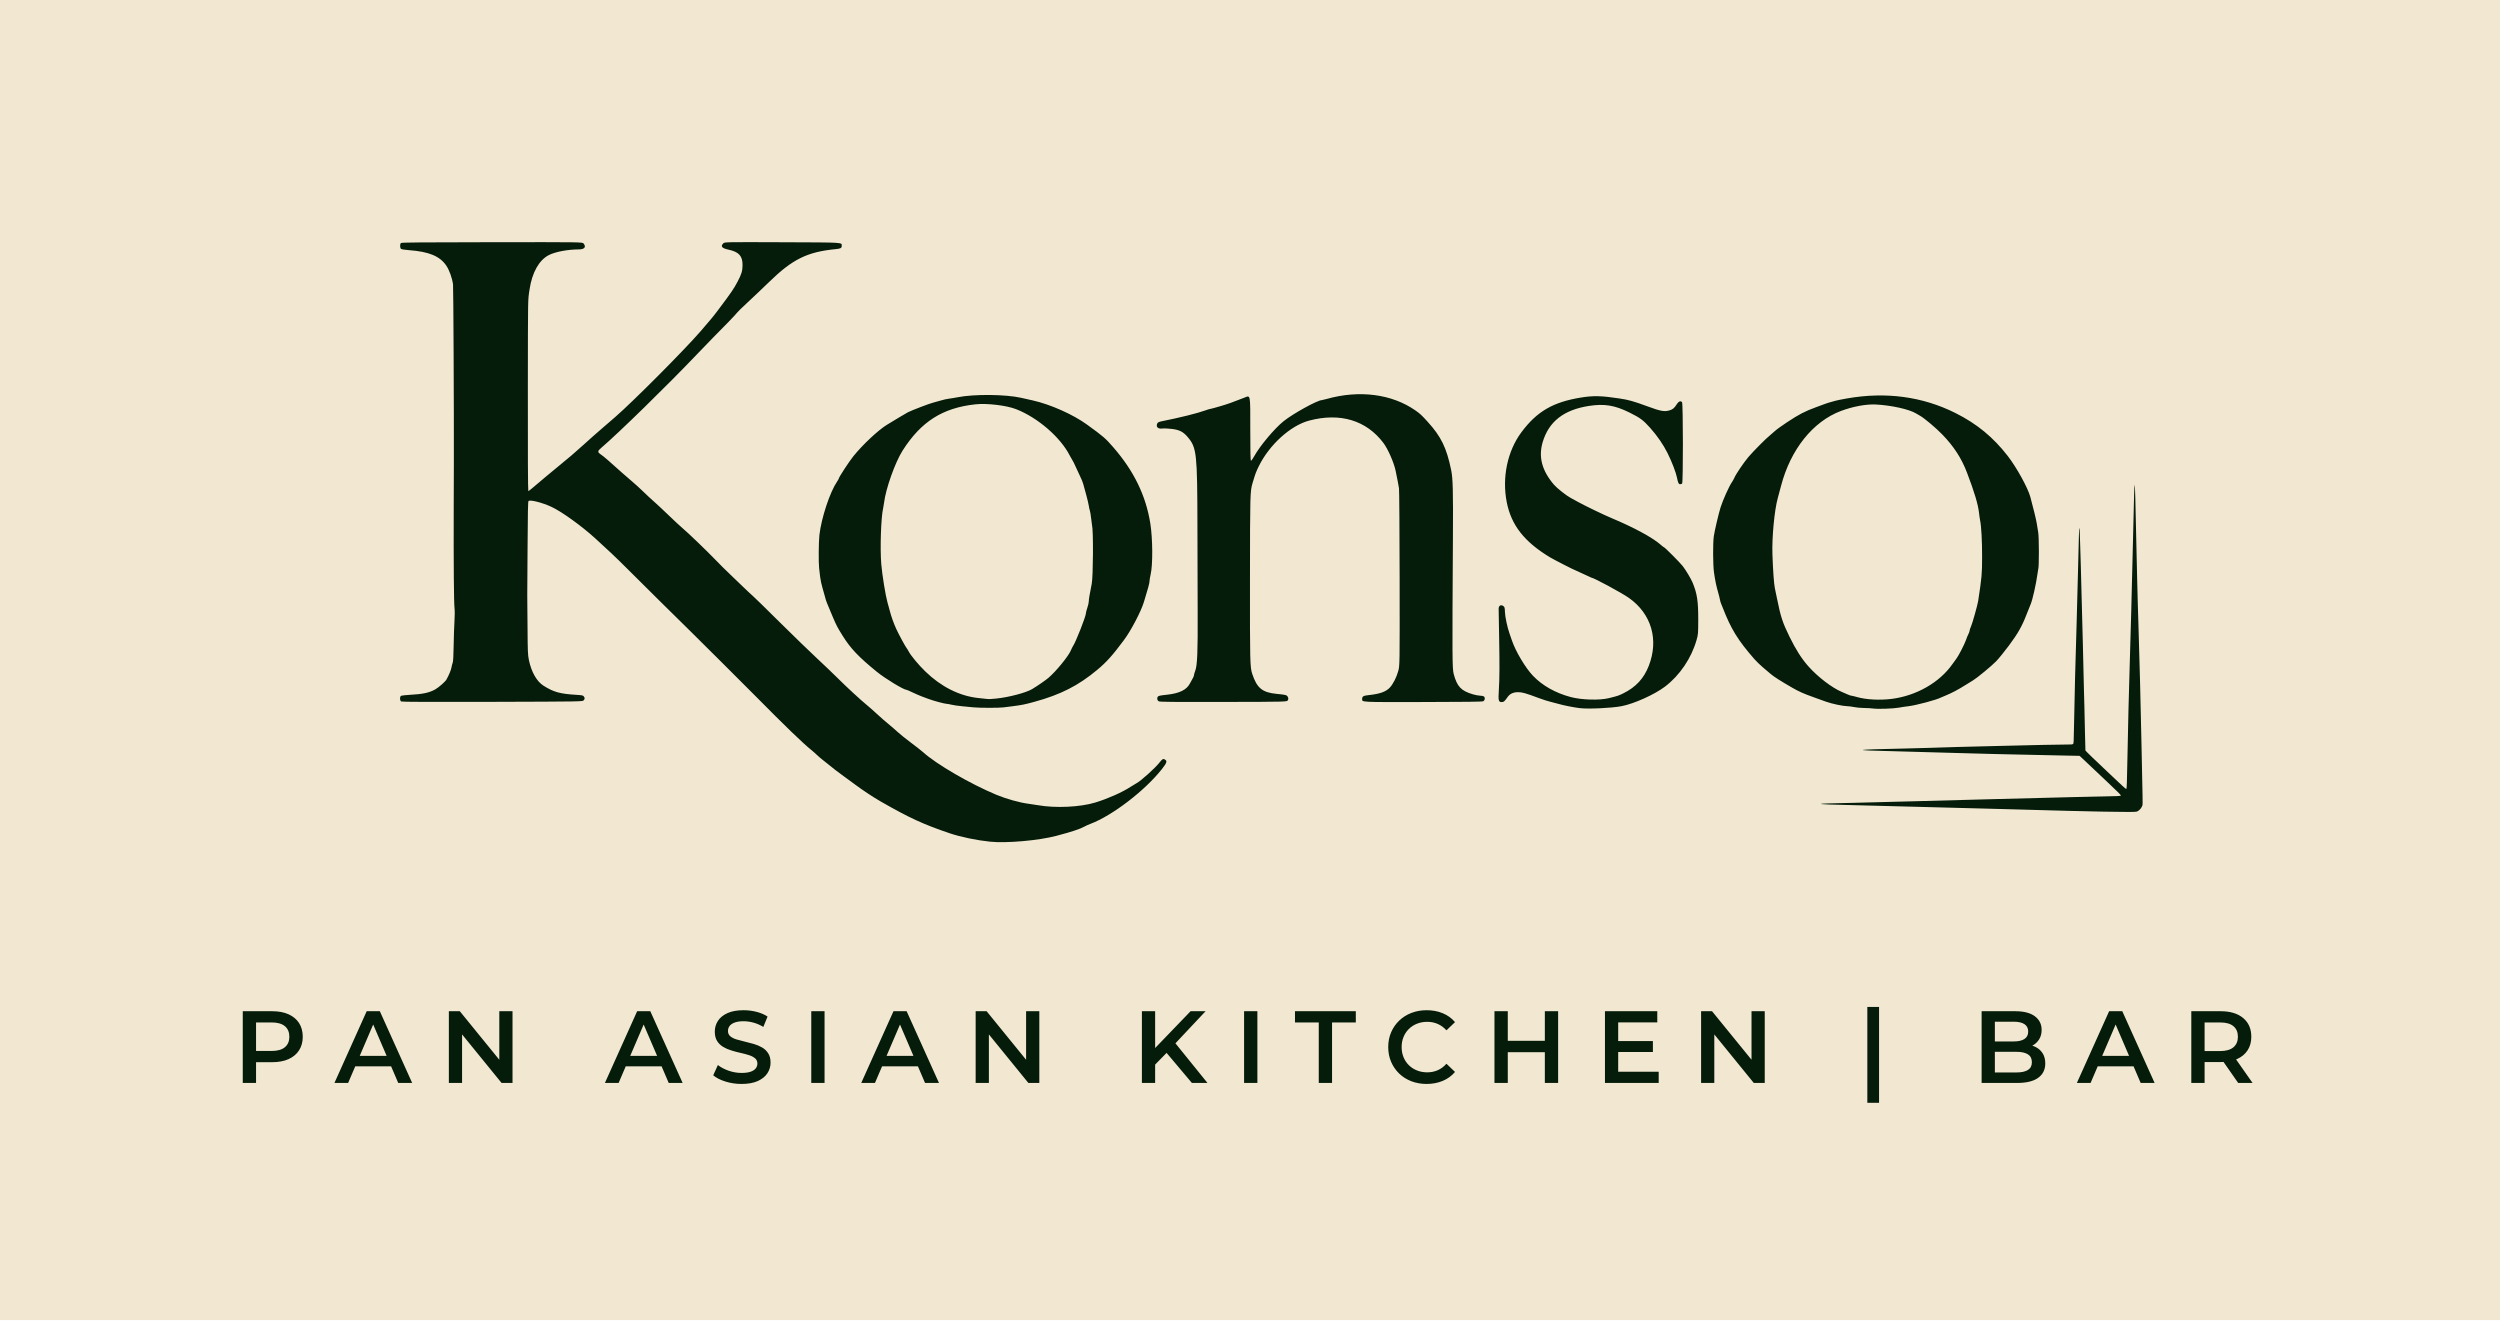
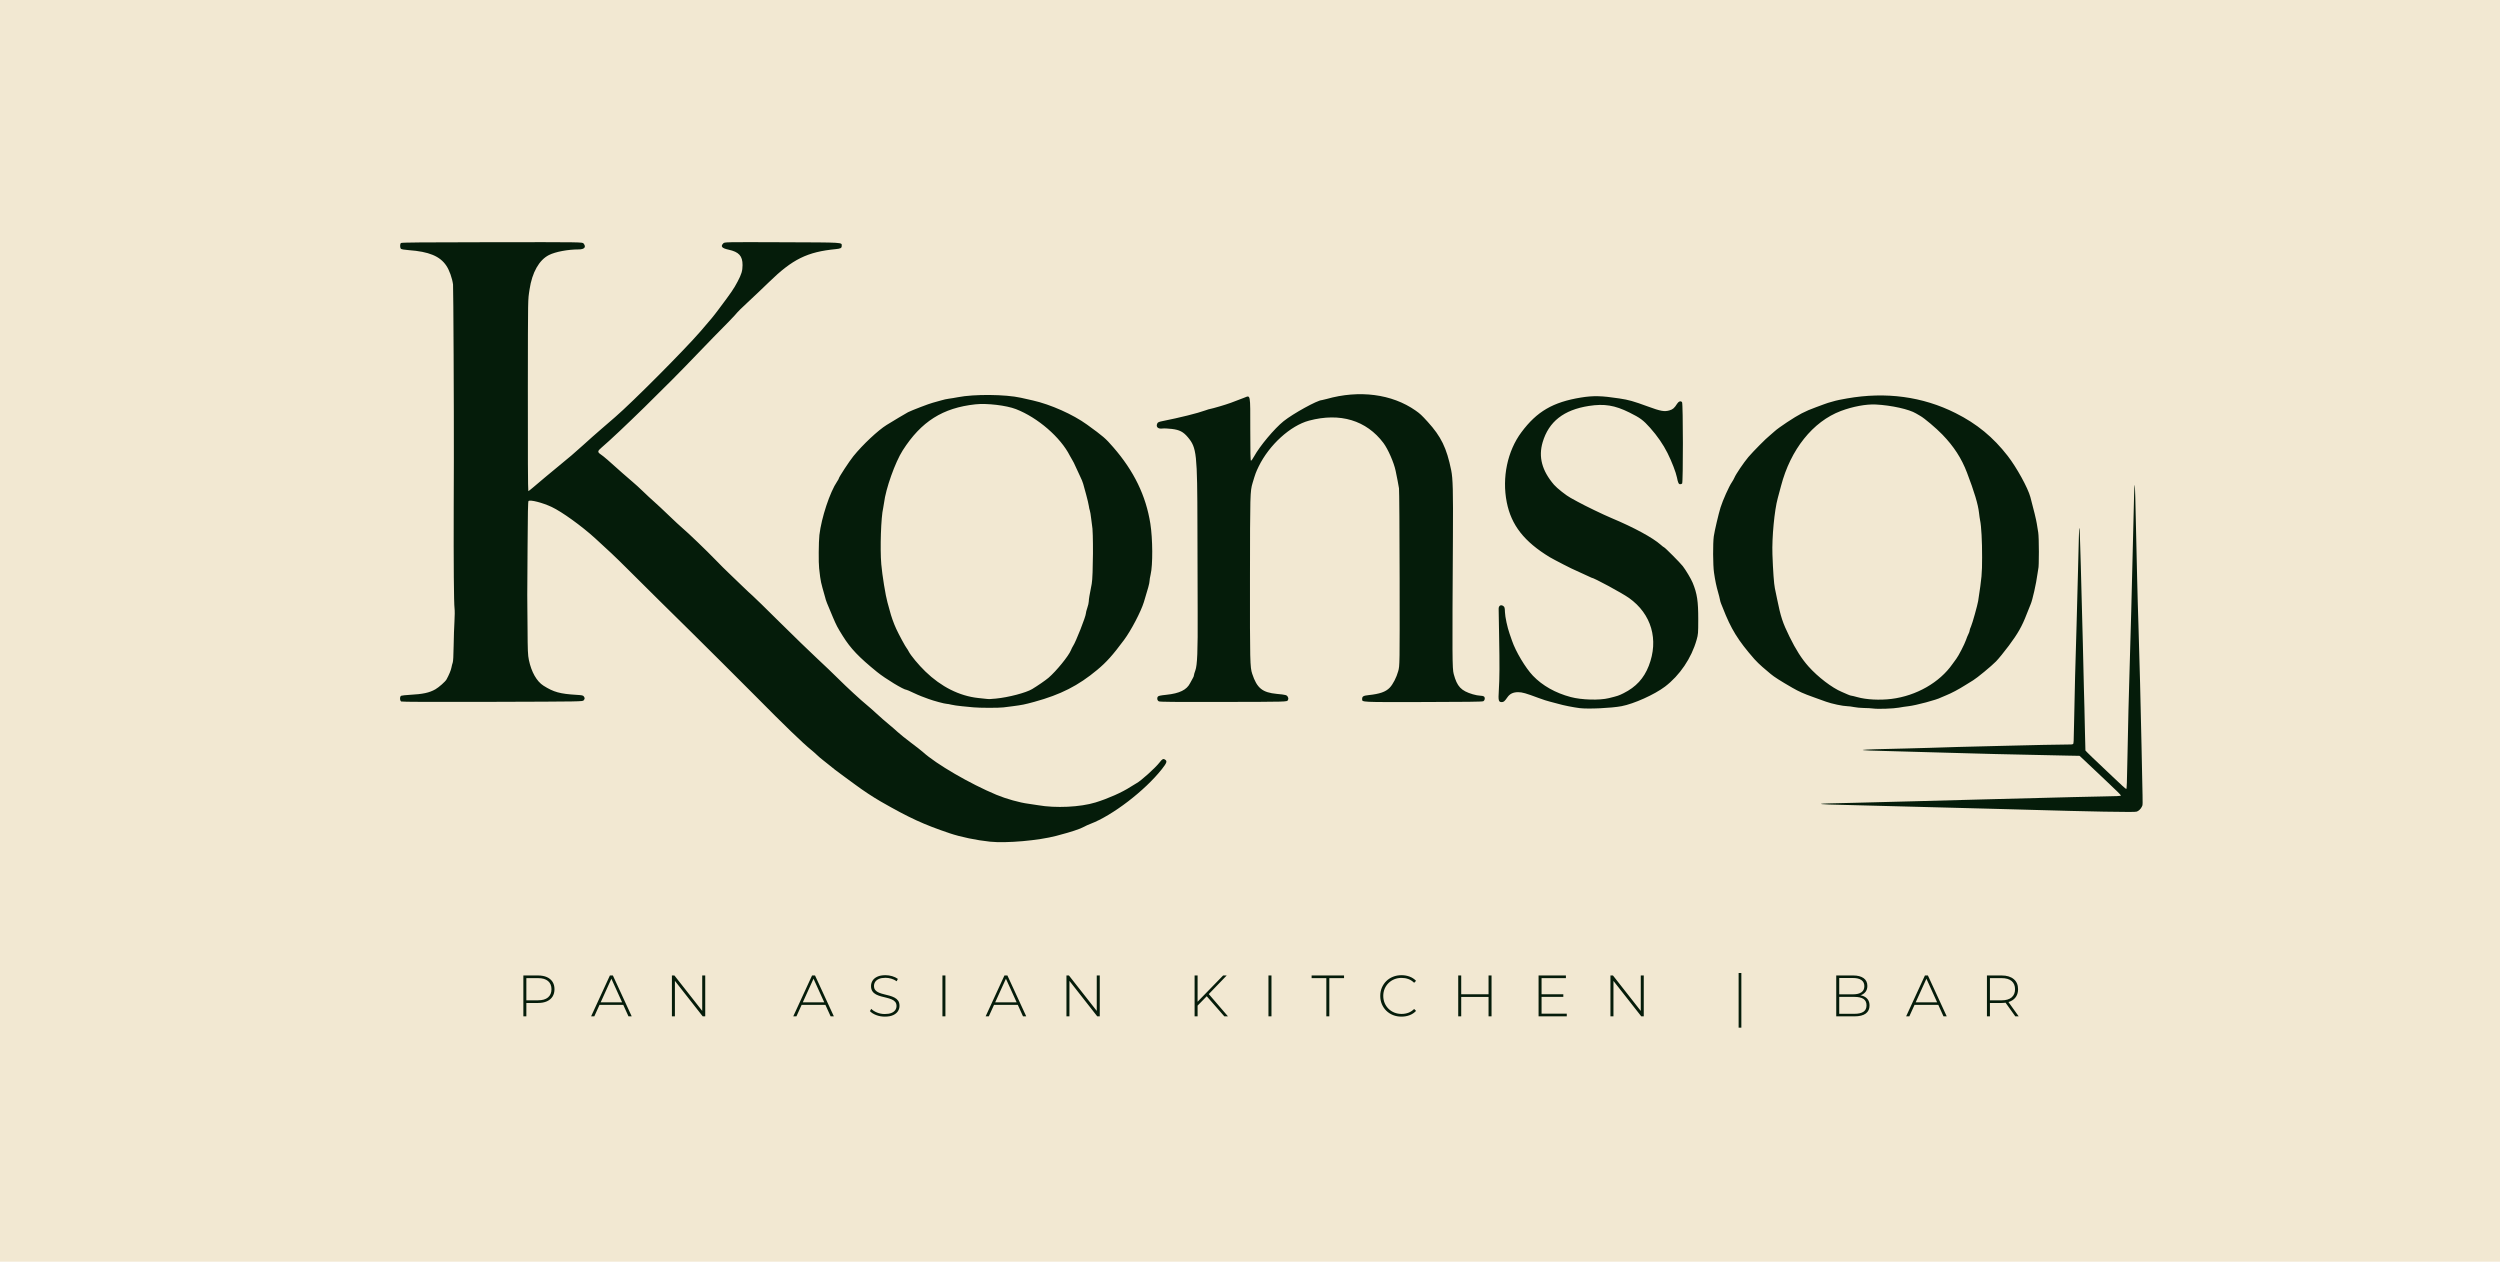
- <svg xmlns="http://www.w3.org/2000/svg" viewBox="105 350 1070 565" width="1070" height="565">
-   <rect x="105" y="350" width="1070" height="565" fill="#F2E8D2" />
+ <svg xmlns="http://www.w3.org/2000/svg" viewBox="105 350 1070 540" width="1070" height="540">
+   <rect x="105" y="350" width="1070" height="540" fill="#F2E8D2" />
  <path transform="translate(260 440)" fill="#051C0A" fill-rule="evenodd" d="M268.75 270.24 C262.92 269.63 256.16 268.23 251.43 266.63 C240.30 262.87 234.21 260.07 222.00 253.07 C218.72 251.19 214.41 248.34 211.02 245.82 C209.59 244.75 207.55 243.26 206.49 242.50 C204.03 240.75 200.64 238.15 199.48 237.12 C198.99 236.69 197.98 235.88 197.23 235.33 C196.49 234.77 195.37 233.83 194.76 233.22 C194.14 232.62 193.01 231.62 192.24 231.00 C188.63 228.09 180.80 220.53 168.58 208.16 C164.50 204.03 143.81 183.41 140.75 180.42 C135.58 175.37 119.15 159.11 113.14 153.10 C108.88 148.83 104.75 144.92 99.62 140.29 C93.80 135.02 85.47 129.03 81.12 126.98 C77.21 125.14 71.88 123.77 71.20 124.45 C70.98 124.67 70.88 129.57 70.80 144.19 C70.75 154.88 70.69 164.07 70.67 164.62 C70.66 165.18 70.67 167.65 70.71 170.12 C70.74 172.60 70.78 176.59 70.79 179.00 C70.84 188.48 70.92 190.38 71.36 192.47 C72.44 197.65 74.72 201.64 77.62 203.48 C81.96 206.22 84.67 206.97 91.69 207.39 C94.17 207.54 94.55 207.62 94.88 208.08 C95.36 208.77 95.35 209.08 94.81 209.73 C94.38 210.27 94.38 210.27 55.80 210.39 C29.46 210.46 17.06 210.42 16.73 210.24 C16.08 209.89 16.05 208.12 16.69 207.79 C16.93 207.67 18.59 207.49 20.38 207.39 C26.01 207.09 28.76 206.50 31.35 205.02 C32.88 204.14 35.59 201.74 36.11 200.80 C37.17 198.87 38.00 196.88 38.22 195.70 C38.35 194.97 38.60 194.04 38.76 193.62 C38.96 193.13 39.10 190.63 39.16 186.38 C39.21 182.80 39.37 178.12 39.51 175.97 C39.65 173.65 39.67 171.36 39.54 170.34 C39.26 168.08 39.12 151.52 39.19 127.25 C39.22 116.46 39.25 107.23 39.25 106.75 C39.30 85.97 39.05 32.92 38.90 31.75 C38.54 29.05 37.31 25.60 36.01 23.69 C33.28 19.63 28.58 17.69 19.96 17.06 C18.22 16.93 16.88 16.71 16.64 16.52 C16.14 16.10 16.12 14.42 16.62 14.00 C16.91 13.77 25.52 13.69 55.64 13.66 C94.29 13.62 94.29 13.62 94.77 14.22 C96.00 15.73 95.16 16.75 92.67 16.75 C88.03 16.76 82.76 17.75 79.98 19.14 C75.75 21.26 72.73 26.60 71.65 33.88 C70.92 38.81 70.97 35.84 70.92 75.75 C70.88 103.76 70.96 120.04 71.12 120.20 C71.17 120.25 72.05 119.58 73.06 118.71 C75.71 116.44 81.45 111.63 83.62 109.88 C88.21 106.16 91.39 103.44 94.75 100.37 C96.74 98.55 100.18 95.49 102.40 93.59 C104.61 91.68 107.25 89.40 108.27 88.52 C115.77 82.04 137.95 59.76 144.78 51.86 C149.53 46.37 150.24 45.51 152.51 42.48 C158.08 35.07 159.03 33.67 160.70 30.51 C162.37 27.33 162.79 25.95 162.81 23.50 C162.84 19.56 161.27 17.81 156.78 16.85 C153.94 16.24 153.29 15.44 154.57 14.16 C155.14 13.59 155.14 13.59 179.75 13.68 C206.85 13.78 205.25 13.68 205.25 15.28 C205.25 16.17 204.78 16.42 202.74 16.62 C190.52 17.80 184.19 20.92 174.14 30.73 C171.65 33.15 167.57 37.03 165.06 39.35 C162.55 41.68 160.50 43.68 160.50 43.79 C160.50 43.99 154.31 50.43 150.22 54.48 C149.17 55.52 146.07 58.74 143.32 61.62 C130.79 74.79 109.59 95.51 102.43 101.59 C100.67 103.09 100.64 103.50 102.25 104.58 C103.40 105.35 105.48 107.14 111.46 112.53 C112.74 113.68 114.66 115.34 115.71 116.21 C116.76 117.08 118.81 118.94 120.25 120.35 C121.69 121.76 123.83 123.74 125.00 124.76 C126.17 125.78 128.98 128.41 131.25 130.60 C133.52 132.79 136.12 135.21 137.04 135.98 C139.51 138.05 147.39 145.63 151.25 149.63 C153.11 151.56 155.64 154.09 156.88 155.24 C158.11 156.40 160.70 158.88 162.62 160.76 C164.55 162.63 166.57 164.53 167.12 164.98 C167.68 165.43 172.91 170.54 178.75 176.34 C184.60 182.13 191.80 189.12 194.75 191.85 C197.71 194.59 201.71 198.42 203.64 200.35 C207.24 203.95 213.52 209.74 215.99 211.74 C216.75 212.35 218.67 214.04 220.25 215.50 C221.83 216.96 224.08 218.93 225.25 219.88 C226.42 220.83 228.19 222.36 229.19 223.29 C230.19 224.21 232.78 226.29 234.94 227.91 C237.11 229.53 239.38 231.31 240.00 231.87 C245.76 237.08 260.12 245.43 271.46 250.17 C275.61 251.90 281.47 253.54 285.12 254.00 C286.23 254.14 288.06 254.42 289.21 254.62 C296.83 255.96 307.33 255.46 313.88 253.45 C319.27 251.79 325.28 249.12 328.88 246.77 C329.84 246.14 330.99 245.44 331.44 245.21 C333.28 244.26 339.45 238.70 341.26 236.37 C342.46 234.81 342.86 234.60 343.66 235.13 C344.65 235.77 344.40 236.51 342.23 239.25 C334.96 248.44 321.11 259.05 311.74 262.60 C310.85 262.93 309.61 263.49 308.99 263.85 C307.22 264.84 303.52 266.05 297.12 267.74 C289.48 269.76 275.75 270.96 268.75 270.24 Z M646.75 213.25 C645.99 213.14 644.19 213.03 642.75 213.02 C641.31 213.00 639.39 212.82 638.50 212.62 C637.61 212.43 636.31 212.26 635.62 212.25 C633.80 212.23 628.94 211.20 626.50 210.31 C625.33 209.89 622.97 209.04 621.25 208.42 C616.87 206.86 615.01 206.02 612.08 204.34 C606.88 201.34 604.33 199.71 602.83 198.44 C601.98 197.72 600.41 196.38 599.33 195.47 C598.26 194.55 596.70 193.04 595.87 192.09 C588.84 184.05 585.88 179.25 582.34 170.12 C582.12 169.57 581.80 168.77 581.62 168.34 C581.43 167.90 581.21 167.12 581.12 166.59 C581.03 166.06 580.70 164.72 580.38 163.62 C579.62 161.01 579.09 158.51 578.60 155.12 C578.13 151.91 578.08 142.48 578.51 139.50 C578.85 137.15 580.54 129.96 581.39 127.20 C582.34 124.15 585.03 118.14 586.24 116.39 C586.63 115.82 587.12 114.95 587.33 114.45 C587.96 112.93 591.29 108.01 593.30 105.62 C595.27 103.29 601.06 97.44 602.38 96.47 C602.79 96.16 603.74 95.33 604.50 94.62 C606.23 93.01 613.15 88.43 616.12 86.92 C618.35 85.80 619.59 85.27 622.25 84.29 C623.01 84.02 624.54 83.45 625.65 83.03 C626.77 82.61 628.19 82.15 628.81 82.02 C629.43 81.88 630.21 81.66 630.55 81.53 C630.90 81.40 633.13 80.95 635.52 80.53 C652.16 77.60 667.89 79.72 682.00 86.81 C691.12 91.39 698.09 97.12 704.31 105.15 C708.13 110.08 712.94 118.81 714.00 122.75 C715.39 127.90 716.54 132.66 716.74 134.06 C716.86 134.92 717.14 136.64 717.36 137.88 C717.72 139.92 717.74 152.91 717.38 153.49 C717.33 153.57 717.17 154.59 717.02 155.76 C716.51 159.71 714.90 166.85 714.13 168.59 C713.81 169.30 713.03 171.26 712.38 172.95 C710.43 178.04 708.65 181.16 704.76 186.38 C702.81 188.99 700.35 192.01 699.29 193.09 C697.36 195.07 691.13 200.21 689.50 201.17 C689.02 201.45 687.56 202.36 686.25 203.18 C683.29 205.06 680.15 206.72 677.89 207.62 C676.94 207.99 675.98 208.40 675.77 208.52 C673.96 209.51 664.99 211.91 661.75 212.27 C660.58 212.40 658.78 212.67 657.75 212.87 C655.50 213.30 648.67 213.54 646.75 213.25 Z M521.12 213.08 C518.44 212.75 514.07 211.88 512.03 211.27 C510.71 210.88 509.01 210.43 508.25 210.27 C507.49 210.12 505.36 209.42 503.50 208.73 C498.04 206.69 496.52 206.26 494.77 206.25 C492.64 206.25 491.20 206.94 490.16 208.46 C488.99 210.15 488.58 210.50 487.76 210.50 C486.38 210.50 486.22 209.87 486.49 205.61 C486.82 200.27 486.85 194.64 486.62 182.25 C486.51 176.27 486.42 170.99 486.42 170.53 C486.42 169.16 487.47 168.62 488.50 169.45 C488.98 169.83 489.06 170.18 489.12 172.01 C489.18 174.04 490.16 178.57 491.11 181.25 C491.33 181.87 491.79 183.20 492.14 184.22 C493.72 188.86 497.92 195.89 501.09 199.21 C505.12 203.43 510.73 206.60 517.25 208.33 C521.93 209.58 529.58 209.80 533.62 208.80 C537.49 207.84 537.82 207.73 539.88 206.70 C545.18 204.05 548.57 200.38 550.67 195.00 C555.04 183.80 551.83 172.77 542.21 165.93 C539.24 163.82 527.09 157.25 526.15 157.25 C526.10 157.25 524.52 156.52 522.63 155.63 C520.75 154.73 519.15 154.00 519.07 154.00 C518.77 154.00 509.91 149.45 508.29 148.47 C497.35 141.83 491.83 134.77 489.89 124.96 C487.80 114.37 490.18 103.03 496.18 94.98 C502.79 86.11 509.65 82.11 521.62 80.15 C526.92 79.29 530.44 79.37 538.05 80.53 C542.21 81.17 543.95 81.66 550.24 83.96 C555.79 86.00 557.35 86.28 559.55 85.64 C561.01 85.21 561.62 84.67 562.84 82.75 C563.48 81.74 564.42 81.47 564.92 82.15 C565.38 82.77 565.41 116.49 564.95 116.95 C564.79 117.11 564.40 117.25 564.11 117.25 C563.47 117.25 563.17 116.61 562.74 114.38 C562.32 112.22 560.48 107.46 558.69 103.89 C556.86 100.24 554.31 96.54 551.26 93.12 C548.31 89.81 547.00 88.84 542.38 86.55 C536.12 83.44 531.64 82.72 525.05 83.74 C514.28 85.42 507.88 90.43 505.26 99.25 C503.39 105.56 504.95 111.45 510.12 117.48 C511.35 118.92 515.45 122.16 517.21 123.08 C517.57 123.28 518.94 124.03 520.25 124.75 C523.44 126.51 531.20 130.26 534.76 131.75 C544.33 135.76 552.37 140.12 555.78 143.15 C556.46 143.76 557.10 144.25 557.21 144.25 C557.53 144.25 564.06 150.81 565.22 152.30 C566.53 153.98 568.79 157.78 569.47 159.44 C571.37 164.06 571.86 167.30 571.85 175.12 C571.84 181.18 571.82 181.45 571.15 183.84 C568.96 191.64 563.93 199.09 557.62 203.87 C553.16 207.26 544.30 211.25 539.00 212.25 C534.65 213.07 524.76 213.53 521.12 213.08 Z M261.62 212.74 C260.66 212.64 258.47 212.43 256.75 212.27 C255.03 212.11 252.99 211.81 252.21 211.61 C251.44 211.41 250.54 211.25 250.21 211.25 C249.37 211.25 244.43 209.92 242.38 209.14 C241.41 208.77 240.06 208.27 239.38 208.02 C238.69 207.77 237.03 207.04 235.69 206.41 C234.36 205.77 233.15 205.25 233.00 205.25 C231.79 205.25 223.91 200.47 220.34 197.57 C212.57 191.25 209.08 187.59 205.74 182.25 C203.39 178.49 203.02 177.77 201.48 174.17 C198.80 167.86 198.52 167.15 198.15 165.62 C197.95 164.80 197.44 163.01 197.03 161.65 C196.61 160.28 196.16 158.15 196.02 156.90 C195.88 155.65 195.69 154.01 195.59 153.25 C195.30 150.98 195.38 141.81 195.70 139.00 C196.57 131.57 200.20 120.61 203.29 116.08 C203.68 115.51 204.00 114.94 204.00 114.81 C204.00 114.29 208.49 107.43 210.25 105.25 C214.25 100.31 220.79 94.17 224.49 91.88 C226.91 90.37 232.89 86.81 233.63 86.43 C235.22 85.62 242.73 82.74 244.27 82.36 C245.15 82.14 246.72 81.70 247.75 81.39 C248.78 81.07 250.30 80.73 251.12 80.64 C251.95 80.54 253.69 80.26 255.00 80.00 C261.90 78.64 275.38 78.76 282.00 80.25 C283.31 80.54 285.58 81.05 287.06 81.39 C294.67 83.11 304.26 87.39 310.25 91.73 C317.28 96.83 318.13 97.56 321.47 101.41 C330.35 111.62 335.45 122.13 337.35 134.12 C338.37 140.62 338.44 151.80 337.47 155.88 C337.22 156.97 337.00 158.25 337.00 158.72 C337.00 159.55 336.32 162.08 334.59 167.66 C333.32 171.79 329.08 179.89 326.08 183.91 C321.24 190.43 318.57 193.41 314.59 196.72 C306.51 203.46 298.96 207.30 287.72 210.38 C283.53 211.53 282.47 211.74 278.38 212.27 C277.14 212.42 275.39 212.65 274.50 212.76 C272.55 213.02 264.08 213.00 261.62 212.74 Z M341.00 210.18 C340.28 209.82 340.07 208.85 340.56 208.17 C340.82 207.81 341.56 207.65 344.20 207.37 C349.86 206.78 352.94 205.26 354.38 202.36 C354.80 201.52 355.33 200.54 355.57 200.18 C355.81 199.81 356.00 199.30 356.00 199.04 C356.00 198.78 356.27 197.84 356.60 196.97 C357.44 194.73 357.68 188.80 357.60 172.00 C357.57 164.64 357.53 148.16 357.50 135.38 C357.44 104.02 357.19 101.68 353.43 97.17 C351.47 94.82 349.83 93.97 346.52 93.58 C344.93 93.40 343.16 93.31 342.59 93.40 C340.72 93.67 339.70 92.81 340.24 91.41 C340.49 90.76 340.84 90.57 342.50 90.24 C350.11 88.72 357.61 86.85 360.88 85.65 C361.84 85.30 362.80 85.01 363.02 85.01 C363.24 85.00 365.15 84.49 367.27 83.86 C370.65 82.86 372.65 82.15 377.55 80.21 C380.28 79.13 380.12 78.33 380.12 93.83 C380.12 103.61 380.20 107.11 380.41 107.18 C380.57 107.23 381.18 106.40 381.76 105.33 C384.17 100.93 390.42 93.46 394.37 90.28 C398.42 87.03 408.90 81.25 410.76 81.25 C410.93 81.25 411.81 81.04 412.72 80.78 C426.74 76.80 440.76 78.62 450.88 85.72 C452.79 87.06 453.45 87.68 456.03 90.51 C461.79 96.83 464.17 101.71 466.11 111.25 C466.83 114.78 466.97 120.01 466.85 139.75 C466.54 191.52 466.56 196.15 467.19 198.48 C468.63 203.85 470.32 205.65 475.34 207.15 C476.44 207.48 477.86 207.75 478.50 207.75 C479.13 207.75 479.85 207.90 480.10 208.07 C480.72 208.53 480.55 209.78 479.81 210.14 C479.40 210.35 472.17 210.44 454.22 210.47 C426.96 210.52 428.00 210.58 428.00 209.17 C428.00 208.05 428.50 207.75 430.75 207.51 C435.56 207.00 438.09 206.11 439.80 204.33 C441.18 202.90 442.71 199.92 443.44 197.25 C444.09 194.88 444.09 194.88 444.04 157.62 C444.01 137.14 443.89 119.76 443.77 119.00 C443.53 117.47 442.93 114.36 442.33 111.50 C441.59 107.96 439.06 102.21 437.13 99.62 C429.83 89.89 418.54 86.49 405.27 90.03 C397.30 92.16 388.23 100.41 383.73 109.62 C382.52 112.11 382.31 112.67 381.10 116.73 C380.05 120.28 380.02 121.30 379.99 157.41 C379.95 193.33 380.01 195.54 380.95 198.40 C382.97 204.52 385.27 206.40 391.50 206.99 C395.38 207.35 395.79 207.47 396.20 208.32 C396.47 208.88 396.47 209.12 396.20 209.69 C395.87 210.38 395.87 210.38 368.75 210.43 C347.43 210.48 341.49 210.42 341.00 210.18 Z M654.58 209.13 C665.19 207.80 675.15 202.11 680.65 194.22 C681.19 193.45 681.93 192.44 682.29 191.97 C683.22 190.79 685.85 185.68 686.46 183.88 C686.73 183.05 687.19 181.93 687.48 181.38 C687.77 180.84 688.00 180.16 688.00 179.88 C688.00 179.60 688.28 178.78 688.62 178.05 C689.17 176.88 691.39 168.93 691.65 167.25 C693.22 156.88 693.32 155.76 693.34 148.50 C693.36 141.68 693.01 135.15 692.49 132.75 C692.36 132.13 692.14 130.64 692.01 129.43 C691.62 125.88 690.01 120.50 686.87 112.28 C684.53 106.15 681.26 101.09 676.32 95.98 C673.63 93.20 668.64 88.99 666.85 87.99 C666.32 87.70 665.52 87.23 665.08 86.96 C662.14 85.17 654.57 83.48 647.88 83.13 C643.76 82.91 638.01 83.98 632.90 85.90 C620.88 90.44 611.35 102.38 607.27 118.02 C606.82 119.73 606.19 122.08 605.87 123.25 C604.46 128.34 603.35 140.06 603.60 147.25 C603.84 154.25 604.26 160.00 604.64 161.75 C604.84 162.64 605.27 164.73 605.60 166.38 C607.15 174.03 607.96 176.49 610.87 182.43 C613.63 188.07 616.10 191.95 619.06 195.27 C623.06 199.76 629.13 204.40 633.28 206.13 C634.16 206.50 635.35 207.02 635.92 207.28 C636.50 207.54 637.14 207.75 637.35 207.75 C637.56 207.75 638.72 208.03 639.93 208.37 C643.80 209.46 649.52 209.76 654.58 209.13 Z M271.29 208.99 C276.63 208.47 284.17 206.49 286.75 204.93 C289.08 203.53 292.52 201.16 293.78 200.08 C297.05 197.28 302.40 190.72 303.35 188.32 C303.62 187.66 304.02 186.84 304.26 186.50 C305.44 184.79 309.74 173.85 309.76 172.54 C309.76 172.17 310.04 171.09 310.38 170.12 C310.72 169.16 311.00 167.93 311.00 167.38 C311.00 166.50 311.31 164.66 312.26 159.86 C312.89 156.72 312.99 136.80 312.39 134.79 C312.33 134.56 312.15 133.21 312.00 131.79 C311.84 130.37 311.60 128.90 311.46 128.54 C311.31 128.17 311.11 127.26 311.01 126.50 C310.90 125.74 310.40 123.61 309.89 121.75 C309.38 119.89 308.80 117.80 308.61 117.09 C308.42 116.38 307.82 114.90 307.26 113.81 C306.71 112.71 305.86 110.88 305.38 109.75 C304.89 108.62 304.29 107.40 304.03 107.04 C303.77 106.67 303.27 105.78 302.90 105.06 C298.93 97.18 289.18 88.74 279.83 85.10 C275.72 83.51 267.39 82.52 262.50 83.05 C248.49 84.56 239.28 90.39 231.38 102.74 C228.13 107.81 224.10 119.14 223.36 125.28 C223.27 126.02 223.11 127.02 222.99 127.50 C222.07 131.29 221.62 144.77 222.19 151.50 C222.58 156.11 224.04 165.08 224.83 167.79 C225.17 168.94 225.61 170.55 225.82 171.38 C226.42 173.76 227.46 176.70 228.57 179.12 C229.66 181.51 232.56 186.87 233.11 187.50 C233.29 187.71 233.64 188.27 233.88 188.75 C234.78 190.53 238.08 194.51 241.06 197.40 C247.79 203.93 255.63 207.87 263.62 208.74 C265.00 208.89 266.46 209.05 266.88 209.09 C268.35 209.26 268.73 209.25 271.29 208.99 Z" />
  <path transform="translate(260 440)" fill="#051C0A" fill-rule="evenodd" d="M745.54 257.39 C738.38 257.26 724.76 256.93 714.92 256.63 C711.26 256.52 706.75 256.39 704.90 256.35 C703.05 256.31 698.29 256.18 694.32 256.07 C690.35 255.96 684.32 255.80 680.93 255.72 C669.38 255.45 657.96 255.15 653.75 255.01 C651.43 254.93 646.77 254.81 643.38 254.74 C627.91 254.40 623.56 254.23 624.52 254.03 C625.03 253.91 627.56 253.84 638.26 253.61 C646.07 253.45 658.82 253.11 665.38 252.91 C671.47 252.71 676.68 252.57 693.62 252.15 C716.29 251.59 724.48 251.38 732.22 251.16 C736.23 251.05 741.88 250.93 744.77 250.88 C751.22 250.79 752.75 250.71 752.75 250.46 C752.75 250.26 750.73 248.26 746.70 244.47 C745.25 243.12 742.39 240.41 740.34 238.46 C738.29 236.50 736.26 234.59 735.83 234.21 L735.04 233.50 L729.71 233.40 C719.44 233.20 703.87 232.86 699.01 232.73 C696.31 232.66 691.77 232.53 688.92 232.46 C686.07 232.38 681.53 232.26 678.83 232.18 C669.33 231.89 659.45 231.62 655.99 231.54 C636.48 231.10 637.55 230.84 660.82 230.35 C664.48 230.28 669.09 230.15 671.05 230.07 C675.97 229.88 687.64 229.56 701.88 229.23 C708.47 229.07 716.49 228.88 719.70 228.81 C722.91 228.73 726.99 228.67 728.76 228.67 C731.63 228.67 732.01 228.64 732.26 228.42 C732.54 228.19 732.55 227.91 732.70 219.70 C732.97 205.43 733.25 194.33 733.77 177.66 C733.99 170.59 734.17 163.76 734.40 153.83 C734.74 139.28 734.83 136.41 734.96 136.20 C735.07 136.00 735.09 136.00 735.09 136.25 C735.10 136.40 735.19 139.30 735.30 142.69 C735.41 146.09 735.54 150.40 735.59 152.29 C735.63 154.18 735.76 159.04 735.87 163.08 C736.36 180.96 736.60 190.39 736.91 204.64 C736.99 208.03 737.08 211.68 737.13 212.76 C737.17 213.84 737.27 218.38 737.35 222.85 C737.42 227.32 737.52 231.09 737.56 231.21 C737.62 231.41 742.58 236.21 746.31 239.67 C746.96 240.28 748.16 241.41 748.97 242.19 C752.65 245.72 754.88 247.74 755.04 247.69 C755.26 247.62 755.35 245.10 755.55 233.99 C755.80 220.53 756.14 206.50 756.47 196.30 C756.66 190.54 756.97 179.63 757.17 171.63 C757.48 159.23 757.67 151.36 757.80 146.06 C758.40 120.17 758.49 117.20 758.66 117.66 C758.80 118.03 758.96 123.64 759.28 139.19 C759.39 144.89 759.58 153.03 759.69 157.27 C759.80 161.51 759.93 166.43 759.97 168.20 C760.02 169.97 760.14 174.20 760.26 177.59 C760.46 183.72 760.80 195.90 760.95 202.18 C760.99 203.99 761.12 209.35 761.23 214.10 C761.34 218.84 761.50 225.80 761.58 229.58 C761.66 233.36 761.79 239.70 761.87 243.66 C762.12 255.35 762.14 254.40 761.68 255.33 C761.22 256.26 760.29 257.14 759.51 257.37 C758.89 257.56 755.73 257.56 745.54 257.39 Z" />
-   <path transform="translate(195 775)" fill="#051C0A" fill-rule="nonzero" d="M13.90 38.50V7.80H26.50Q30.57 7.80 33.50 9.11Q36.42 10.42 38.00 12.87Q39.58 15.33 39.58 18.73Q39.58 22.09 38.00 24.54Q36.42 27.00 33.50 28.31Q30.57 29.62 26.50 29.62H17.05L19.59 26.99V38.50ZM19.59 27.59 17.05 24.81H26.27Q30.02 24.81 31.93 23.21Q33.84 21.62 33.84 18.73Q33.84 15.80 31.93 14.21Q30.02 12.61 26.27 12.61H17.05L19.59 9.83Z M53.14 38.50 66.94 7.80H72.57L86.41 38.50H80.44L68.59 10.84H70.86L59.00 38.50ZM59.52 31.39 61.04 26.92H77.61L79.17 31.39Z M102.11 38.50V7.80H106.80L126.04 31.45H123.70V7.80H129.36V38.50H124.67L105.43 14.85H107.77V38.50Z M168.90 38.50 182.70 7.80H188.33L202.17 38.50H196.21L184.35 10.84H186.63L174.77 38.50ZM175.28 31.39 176.80 26.92H193.37L194.93 31.39Z M227.37 38.93Q223.78 38.93 220.49 37.90Q217.20 36.87 215.26 35.24L217.25 30.83Q219.10 32.29 221.82 33.25Q224.54 34.21 227.38 34.21Q229.79 34.21 231.28 33.69Q232.76 33.17 233.46 32.26Q234.16 31.35 234.16 30.21Q234.16 28.81 233.17 27.96Q232.17 27.12 230.56 26.60Q228.95 26.08 227.00 25.65Q225.05 25.22 223.10 24.62Q221.14 24.03 219.53 23.08Q217.92 22.12 216.93 20.56Q215.93 18.99 215.93 16.53Q215.93 14.03 217.26 11.95Q218.60 9.87 221.34 8.62Q224.08 7.37 228.28 7.37Q231.05 7.37 233.77 8.06Q236.49 8.76 238.52 10.08L236.71 14.52Q234.65 13.27 232.47 12.68Q230.29 12.09 228.23 12.09Q225.90 12.09 224.41 12.66Q222.92 13.23 222.24 14.16Q221.57 15.10 221.57 16.27Q221.57 17.67 222.56 18.52Q223.56 19.36 225.17 19.86Q226.78 20.35 228.73 20.80Q230.69 21.25 232.64 21.82Q234.59 22.40 236.20 23.33Q237.80 24.26 238.80 25.83Q239.80 27.39 239.80 29.81Q239.80 32.27 238.45 34.35Q237.09 36.43 234.34 37.68Q231.58 38.93 227.37 38.93Z M257.22 38.50V7.80H262.91V38.50Z M278.61 38.50 292.41 7.80H298.04L311.88 38.50H305.92L294.06 10.84H296.34L284.48 38.50ZM284.99 31.39 286.51 26.92H303.08L304.64 31.39Z M327.58 38.50V7.80H332.27L351.51 31.45H349.17V7.80H354.83V38.50H350.14L330.90 14.85H333.24V38.50Z M403.79 31.27 403.49 24.50 419.57 7.80H425.99L412.63 22.02L409.44 25.49ZM398.73 38.50V7.80H404.40V38.50ZM420.13 38.50 408.35 24.51 412.12 20.34 426.80 38.50Z M442.47 38.50V7.80H448.16V38.50Z M474.43 38.50V12.62H464.25V7.80H490.29V12.62H480.12V38.50Z M520.58 38.93Q517.05 38.93 514.05 37.77Q511.04 36.61 508.84 34.48Q506.63 32.35 505.40 29.47Q504.16 26.59 504.16 23.15Q504.16 19.71 505.40 16.83Q506.63 13.95 508.86 11.82Q511.08 9.69 514.08 8.53Q517.09 7.37 520.62 7.37Q524.37 7.37 527.49 8.66Q530.62 9.95 532.75 12.47L529.08 15.98Q527.41 14.15 525.35 13.25Q523.28 12.34 520.88 12.34Q518.49 12.34 516.49 13.14Q514.48 13.93 513.01 15.38Q511.53 16.83 510.72 18.81Q509.90 20.78 509.90 23.15Q509.90 25.52 510.72 27.49Q511.53 29.47 513.01 30.92Q514.48 32.37 516.49 33.16Q518.49 33.96 520.88 33.96Q523.28 33.96 525.35 33.05Q527.41 32.15 529.08 30.28L532.75 33.79Q530.62 36.31 527.49 37.62Q524.37 38.93 520.58 38.93Z M571.19 38.50V7.80H576.88V38.50ZM549.63 38.50V7.80H555.33V38.50ZM554.85 25.35V20.47H571.62V25.35Z M596.92 38.50V7.80H619.32V12.59H602.59V33.71H619.92V38.50ZM602.15 25.25V20.58H617.44V25.25Z M638.07 38.50V7.80H642.75L662.00 31.45H659.65V7.80H665.31V38.50H660.62L641.38 14.85H643.72V38.50Z M709.22 47.01V5.96H714.24V47.01Z M758.13 38.50V7.80H772.51Q778.03 7.80 780.92 9.96Q783.82 12.13 783.82 15.79Q783.82 18.23 782.67 19.97Q781.53 21.71 779.63 22.65Q777.73 23.59 775.47 23.59L776.27 22.02Q778.87 22.02 780.93 22.96Q782.98 23.89 784.18 25.70Q785.38 27.51 785.38 30.15Q785.38 34.10 782.35 36.30Q779.33 38.50 773.39 38.50ZM763.80 34.01H773.05Q776.25 34.01 777.94 32.96Q779.64 31.91 779.64 29.62Q779.64 27.32 777.94 26.25Q776.25 25.18 773.05 25.18H763.37V20.74H771.87Q774.85 20.74 776.46 19.69Q778.07 18.64 778.07 16.52Q778.07 14.38 776.46 13.33Q774.85 12.29 771.87 12.29H763.80Z M798.90 38.50 812.71 7.80H818.34L832.18 38.50H826.21L814.35 10.84H816.63L804.77 38.50ZM805.28 31.39 806.81 26.92H823.37L824.94 31.39Z M847.88 38.50V7.80H860.43Q866.57 7.80 870.06 10.70Q873.56 13.61 873.56 18.73Q873.56 22.09 871.98 24.52Q870.40 26.95 867.48 28.26Q864.55 29.56 860.48 29.56H851.03L853.57 26.99V38.50ZM867.94 38.50 860.16 27.35H866.28L874.10 38.50ZM853.57 27.59 851.03 24.85H860.24Q864.00 24.85 865.91 23.23Q867.82 21.62 867.82 18.73Q867.82 15.80 865.91 14.21Q864.00 12.61 860.24 12.61H851.03L853.57 9.83Z" />
+   <path transform="translate(195 775)" fill="#051C0A" fill-rule="nonzero" d="M134.00 10.00V-7.50H140.28Q142.48 -7.50 144.06 -6.80Q145.63 -6.09 146.48 -4.78Q147.32 -3.47 147.32 -1.61Q147.32 0.22 146.48 1.55Q145.63 2.87 144.06 3.57Q142.48 4.27 140.28 4.27H134.71L135.28 3.67V10.00ZM135.28 3.74 134.71 3.13H140.28Q143.09 3.13 144.56 1.89Q146.03 0.64 146.03 -1.61Q146.03 -3.88 144.56 -5.12Q143.09 -6.36 140.28 -6.36H134.71L135.28 -6.97Z M162.99 10.00 171.04 -7.50H172.31L180.37 10.00H178.99L171.40 -6.71H171.95L164.36 10.00ZM165.94 5.08 166.36 4.00H176.83L177.26 5.08Z M197.58 10.00V-7.50H198.64L211.14 8.42H210.55V-7.50H211.84V10.00H210.77L198.28 -5.92H198.86V10.00Z M249.51 10.00 257.56 -7.50H258.83L266.89 10.00H265.51L257.91 -6.71H258.46L250.87 10.00ZM252.46 5.08 252.88 4.00H263.35L263.78 5.08Z M288.70 10.12Q286.75 10.12 285.01 9.46Q283.27 8.79 282.33 7.76L282.90 6.79Q283.80 7.72 285.35 8.36Q286.91 9.00 288.68 9.00Q290.43 9.00 291.54 8.54Q292.65 8.08 293.18 7.30Q293.71 6.53 293.71 5.58Q293.71 4.46 293.12 3.78Q292.53 3.10 291.55 2.70Q290.58 2.31 289.42 2.03Q288.26 1.76 287.10 1.45Q285.93 1.13 284.95 0.63Q283.98 0.12 283.39 -0.74Q282.80 -1.60 282.80 -2.98Q282.80 -4.22 283.45 -5.27Q284.10 -6.32 285.47 -6.97Q286.84 -7.62 288.99 -7.62Q290.44 -7.62 291.85 -7.20Q293.27 -6.78 294.28 -6.04L293.79 -5.02Q292.70 -5.78 291.44 -6.14Q290.17 -6.50 289.00 -6.50Q287.31 -6.50 286.21 -6.03Q285.11 -5.55 284.59 -4.77Q284.07 -3.98 284.07 -3.01Q284.07 -1.88 284.66 -1.20Q285.25 -0.52 286.23 -0.13Q287.20 0.27 288.37 0.55Q289.54 0.82 290.70 1.14Q291.85 1.46 292.83 1.96Q293.80 2.46 294.40 3.30Q294.99 4.15 294.99 5.51Q294.99 6.73 294.32 7.79Q293.65 8.84 292.26 9.48Q290.86 10.12 288.70 10.12Z M313.36 10.00V-7.50H314.64V10.00Z M331.85 10.00 339.90 -7.50H341.17L349.23 10.00H347.85L340.26 -6.71H340.81L333.21 10.00ZM334.80 5.08 335.22 4.00H345.69L346.12 5.08Z M366.44 10.00V-7.50H367.50L380.00 8.42H379.41V-7.50H380.70V10.00H379.63L367.14 -5.92H367.72V10.00Z M422.40 5.58 422.35 3.97 433.50 -7.50H435.03L427.25 0.58L426.52 1.36ZM421.29 10.00V-7.50H422.57V10.00ZM434.01 10.00 426.14 1.00 427.02 0.07 435.57 10.00Z M452.90 10.00V-7.50H454.19V10.00Z M477.67 10.00V-6.36H471.37V-7.50H485.25V-6.36H478.95V10.00Z M509.83 10.12Q507.88 10.12 506.22 9.46Q504.57 8.80 503.34 7.60Q502.12 6.39 501.43 4.78Q500.75 3.17 500.75 1.25Q500.75 -0.67 501.43 -2.28Q502.12 -3.89 503.34 -5.10Q504.57 -6.30 506.23 -6.96Q507.89 -7.62 509.84 -7.62Q511.68 -7.62 513.30 -7.02Q514.92 -6.42 516.07 -5.20L515.25 -4.37Q514.12 -5.48 512.77 -5.97Q511.42 -6.46 509.88 -6.46Q508.21 -6.46 506.77 -5.88Q505.34 -5.29 504.28 -4.25Q503.22 -3.20 502.63 -1.80Q502.04 -0.40 502.04 1.25Q502.04 2.90 502.63 4.30Q503.22 5.70 504.28 6.75Q505.34 7.79 506.77 8.38Q508.21 8.96 509.88 8.96Q511.42 8.96 512.77 8.46Q514.12 7.97 515.25 6.84L516.07 7.67Q514.92 8.89 513.30 9.51Q511.68 10.12 509.83 10.12Z M547.10 10.00V-7.50H548.38V10.00ZM534.12 10.00V-7.50H535.40V10.00ZM535.24 1.68V0.54H547.25V1.68Z M568.51 10.00V-7.50H580.21V-6.36H569.79V8.86H580.58V10.00ZM569.64 1.67V0.55H579.10V1.67Z M599.27 10.00V-7.50H600.34L612.83 8.42H612.25V-7.50H613.53V10.00H612.47L599.97 -5.92H600.56V10.00Z M654.13 14.85V-8.55H655.30V14.85Z M695.91 10.00V-7.50H703.20Q706.02 -7.50 707.63 -6.35Q709.23 -5.20 709.23 -3.03Q709.23 -1.60 708.55 -0.63Q707.87 0.34 706.69 0.83Q705.51 1.32 704.04 1.32L704.47 0.83Q706.29 0.83 707.56 1.35Q708.82 1.87 709.49 2.88Q710.16 3.88 710.16 5.37Q710.16 7.58 708.56 8.79Q706.95 10.00 703.70 10.00ZM697.19 8.91H703.71Q706.23 8.91 707.55 8.04Q708.87 7.17 708.87 5.28Q708.87 3.40 707.55 2.53Q706.23 1.67 703.71 1.67H697.03V0.57H703.16Q705.43 0.57 706.68 -0.30Q707.94 -1.18 707.94 -2.92Q707.94 -4.65 706.68 -5.53Q705.43 -6.41 703.16 -6.41H697.19Z M725.82 10.00 733.87 -7.50H735.14L743.20 10.00H741.82L734.23 -6.71H734.78L727.19 10.00ZM728.77 5.08 729.19 4.00H739.66L740.09 5.08Z M760.41 10.00V-7.50H766.69Q769.98 -7.50 771.86 -5.95Q773.73 -4.39 773.73 -1.61Q773.73 0.22 772.89 1.54Q772.04 2.86 770.47 3.56Q768.89 4.27 766.69 4.27H761.12L761.69 3.67V10.00ZM772.55 10.00 768.02 3.65H769.46L774.00 10.00ZM761.69 3.74 761.12 3.14H766.69Q769.50 3.14 770.97 1.89Q772.44 0.64 772.44 -1.61Q772.44 -3.88 770.97 -5.12Q769.50 -6.36 766.69 -6.36H761.12L761.69 -6.97Z" />
</svg>
